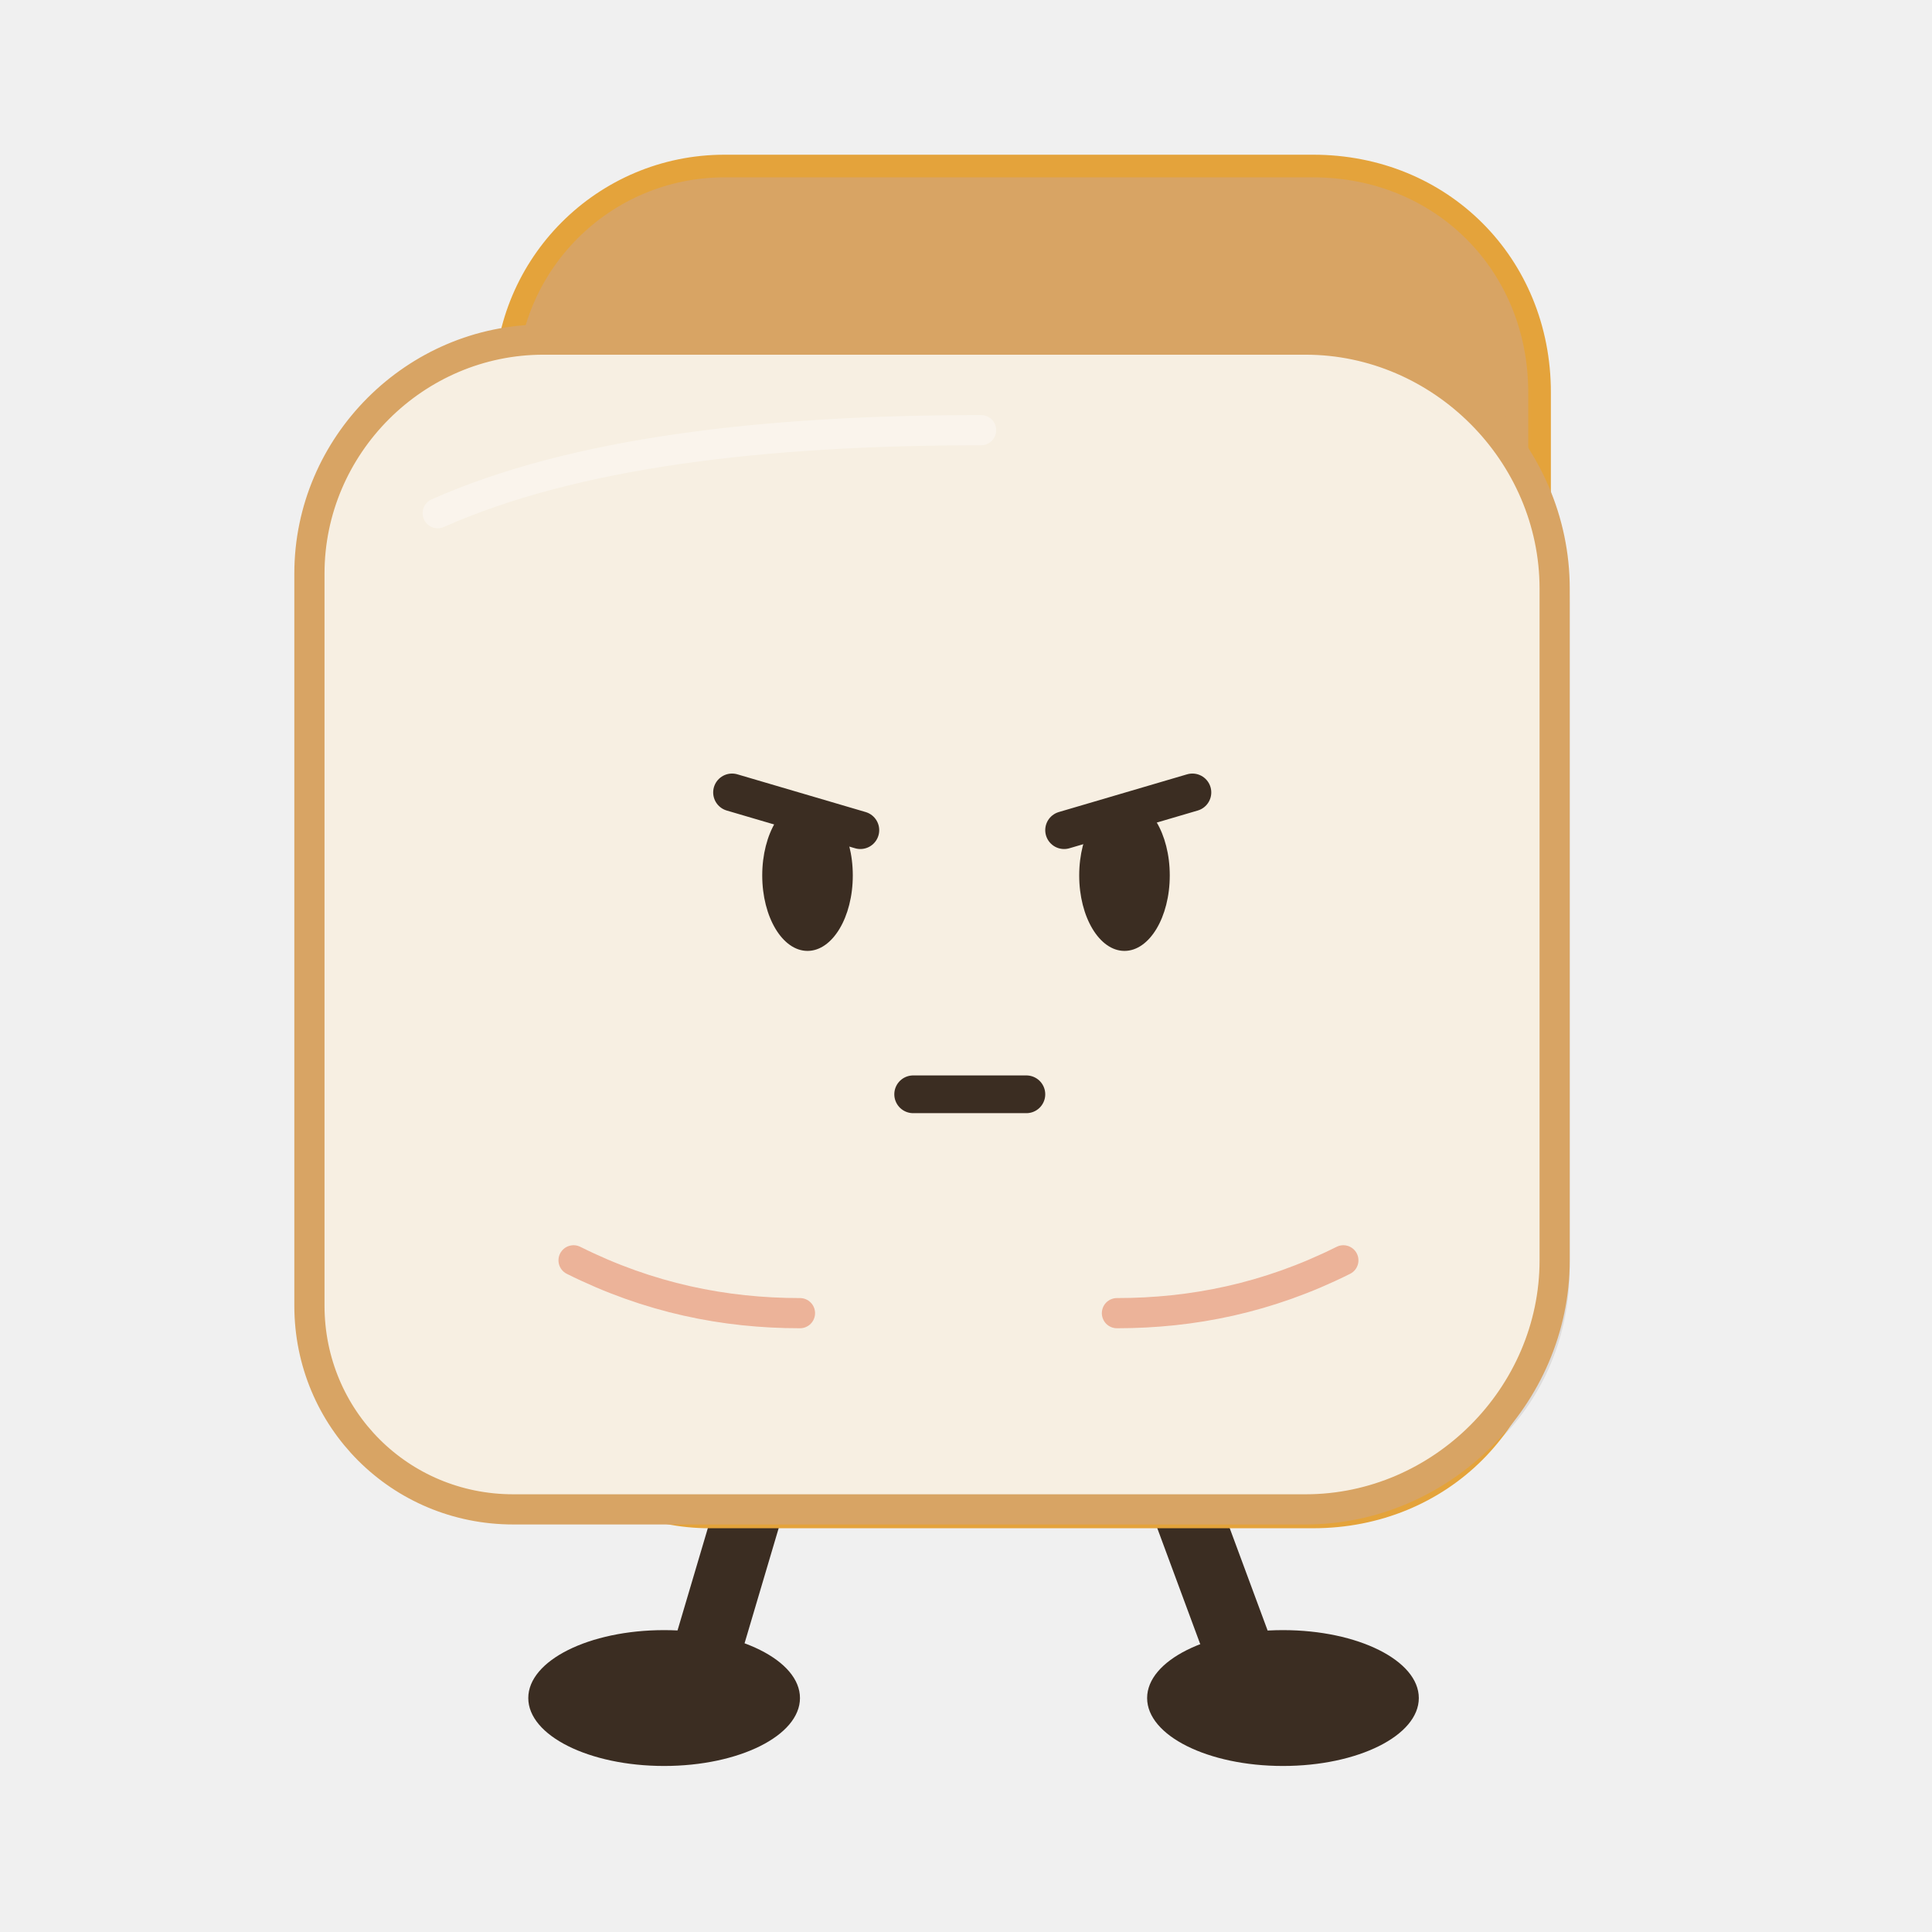
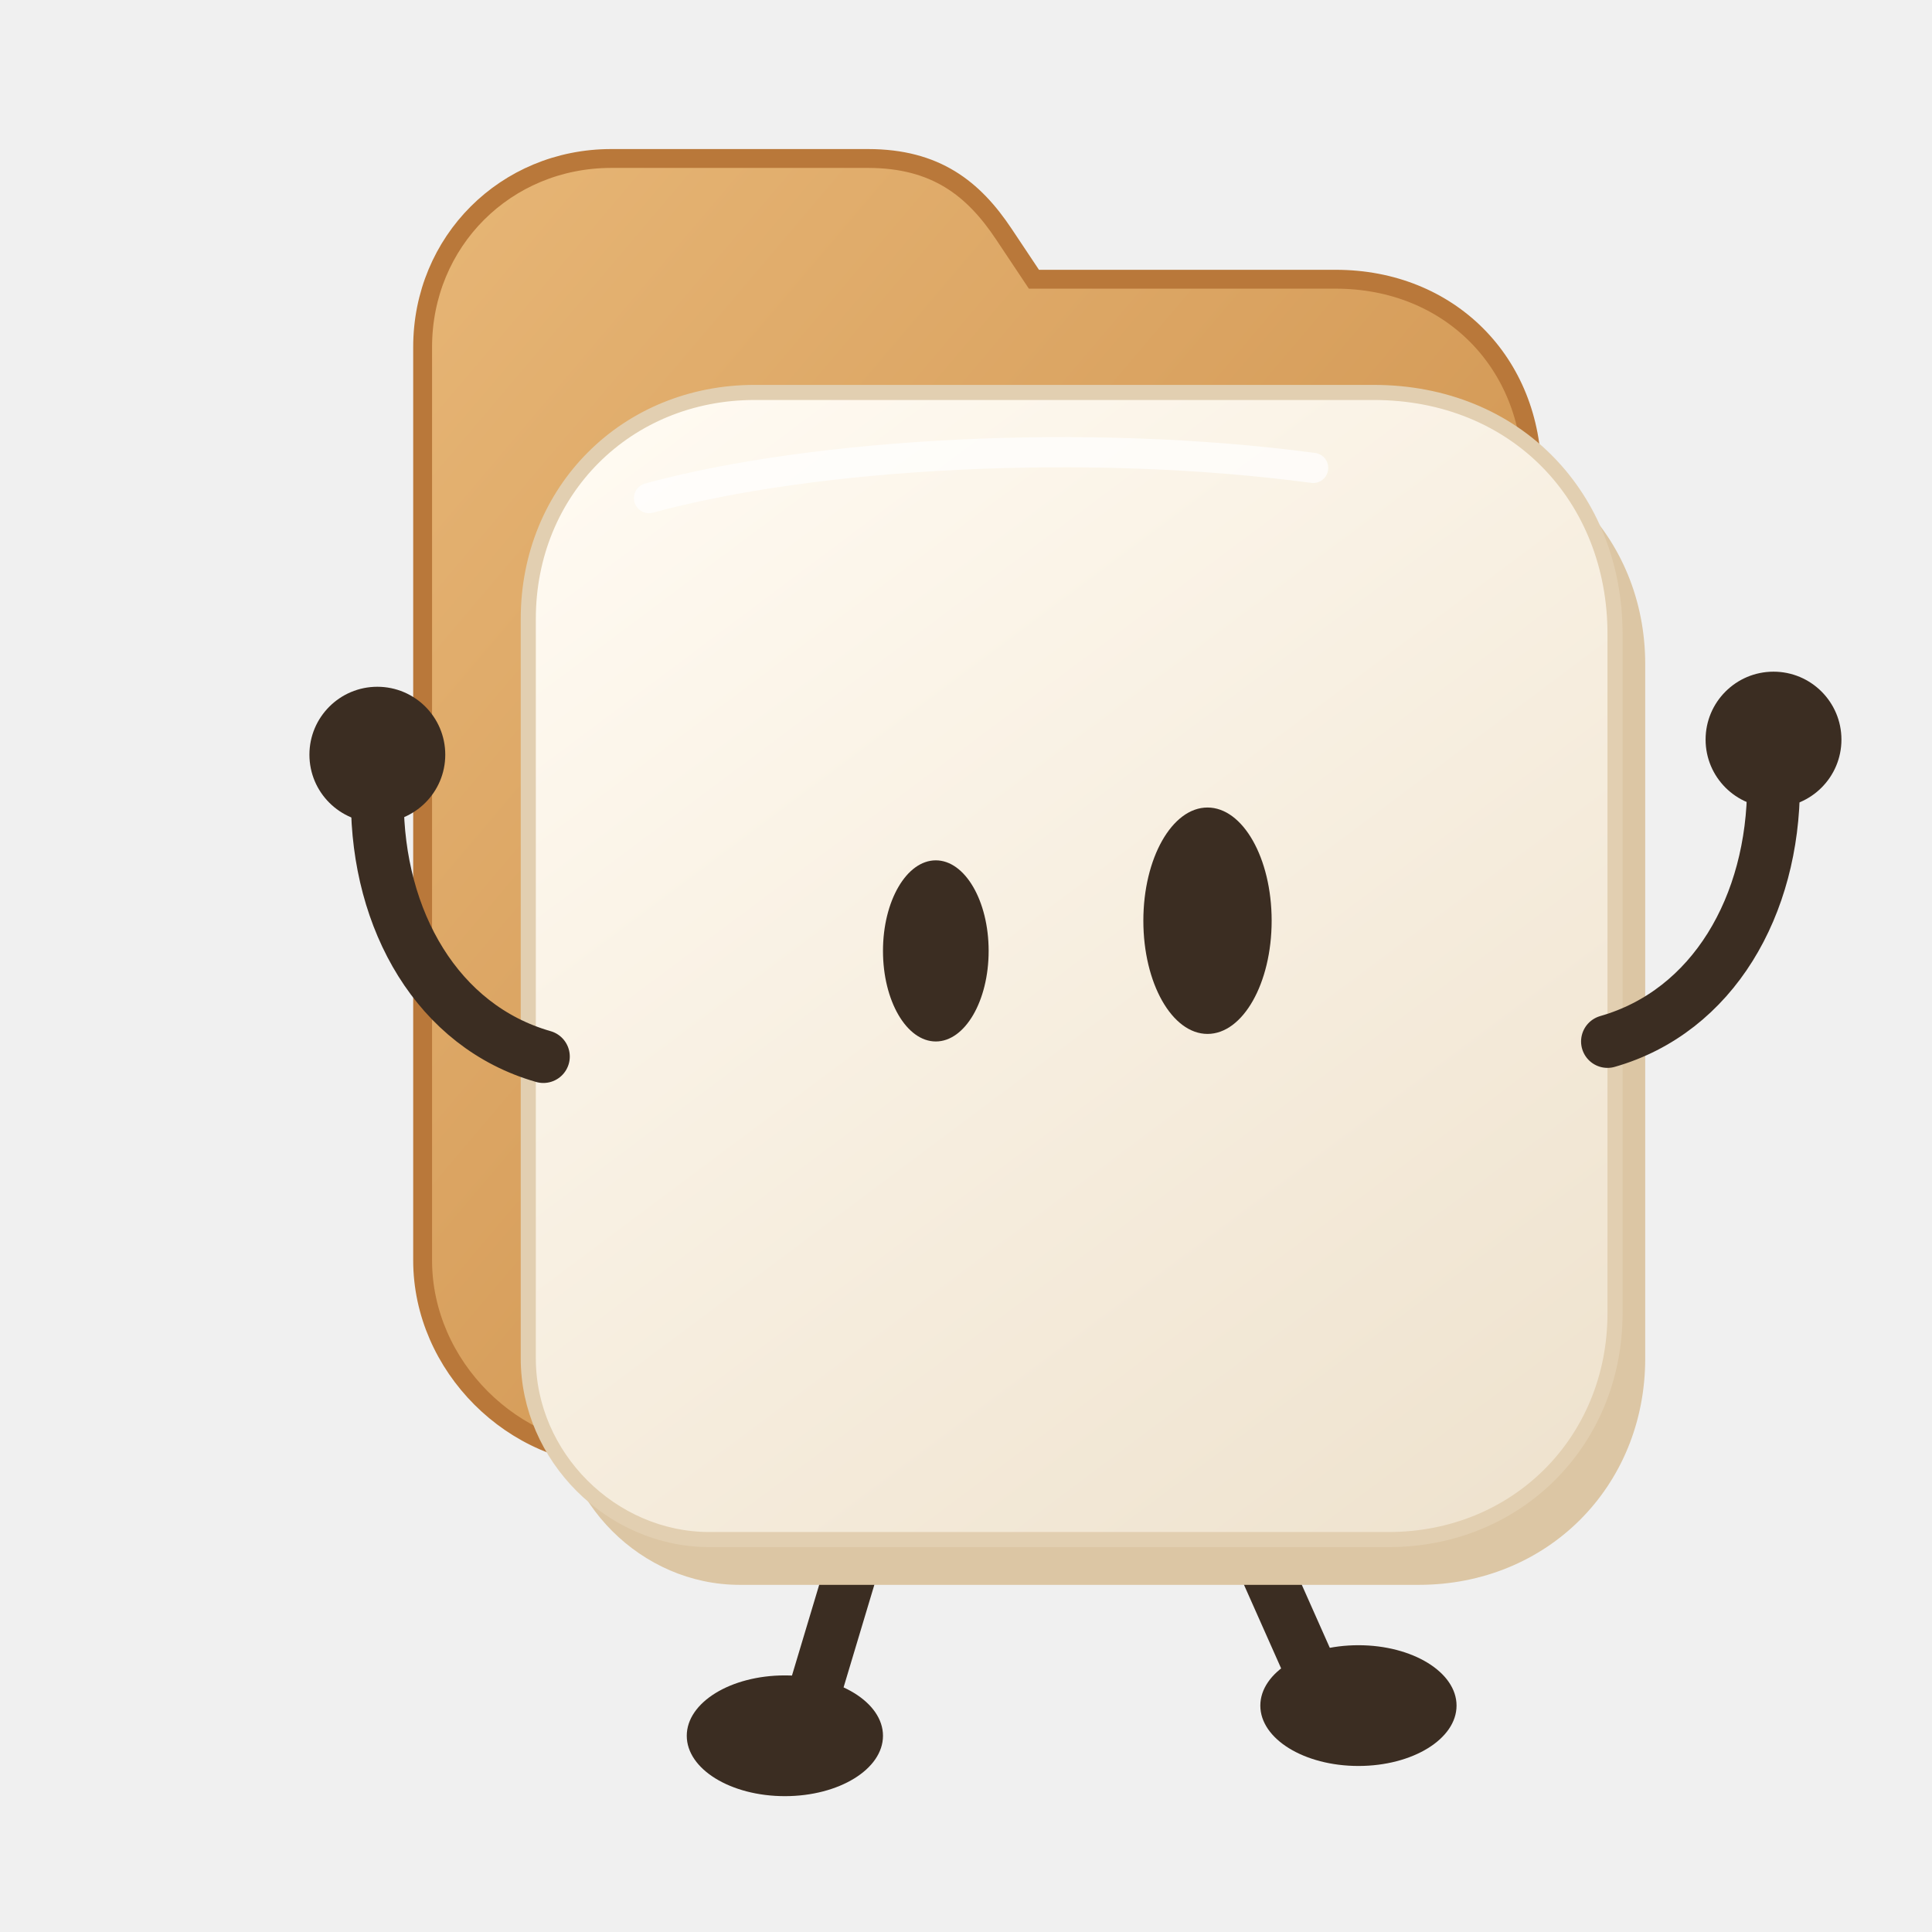
<svg xmlns="http://www.w3.org/2000/svg" viewBox="0 0 256 256" aria-hidden="true">
  <defs>
-     <style>
-       .limb {
-         fill: none;
-         stroke: #3B2D22;
-         stroke-width: 9;
-         stroke-linecap: round;
-         stroke-linejoin: round;
-       }
- 
-       .feature {
-         fill: none;
-         stroke: #3B2D22;
-         stroke-width: 5;
-         stroke-linecap: round;
-         stroke-linejoin: round;
-       }
- 
-       .ink { fill: #3B2D22; }
-       .cream { fill: #F7EFE2; }
-       .tan { fill: #D8A464; }
-       .ochre { fill: #E4A33B; }
-       .sage { fill: #9CA98A; }
-       .dusty-blue { fill: #8CA8C7; }
-       .coral { fill: #E89B7D; }
-       .lavender { fill: #C9C3E6; }
-       .butter { fill: #F5D884; }
-     </style>
-     <g id="paper-stack">
-       <path d="M45 80c0-18 14-32 32-32h99c18 0 32 14 32 32v88c0 18-14 32-32 32H72c-15 0-27-12-27-27V80Z" fill="#3B2D22" opacity="0.10" />
-       <path d="M67 51c0-16 13-29 29-29h78c17 0 30 13 30 30v119c0 17-13 30-30 30H94c-15 0-27-12-27-27V51Z" fill="#D8A464" stroke="#E4A33B" stroke-width="3" />
-       <path d="M41 76c0-17 14-31 31-31h101c18 0 33 15 33 33v89c0 18-15 33-33 33H68c-15 0-27-12-27-27V76Z" fill="#F7EFE2" stroke="#D8A464" stroke-width="4" />
-       <path d="M58 68c18-8 43-11 72-11" fill="none" stroke="#FFFFFF" stroke-width="4" stroke-linecap="round" opacity="0.34" />
+     <linearGradient id="tf-back" x1="0" y1="0" x2="1" y2="1">
+       <stop offset="0" stop-color="#E7B676" />
+       <stop offset="1" stop-color="#C98A45" />
+     </linearGradient>
+     <linearGradient id="tf-front" x1="0.15" y1="0" x2="0.85" y2="1">
+       <stop offset="0" stop-color="#FFFAF1" />
+       <stop offset="1" stop-color="#EFE3CF" />
+     </linearGradient>
+     <linearGradient id="tf-board" x1="0" y1="0" x2="1" y2="1">
+       <stop offset="0" stop-color="#E2AE6C" />
+       <stop offset="1" stop-color="#C98A45" />
+     </linearGradient>
+     <g id="body">
+       <path d="M56 46c0-14 11-25 25-25h34c9 0 14 4 18 10l4 6h40c15 0 26 11 26 26v104c0 15-11 26-26 26H82c-14 0-26-12-26-26V46Z" fill="url(#tf-back)" stroke="#B9783A" stroke-width="2.5" />
+       <path d="M74 88c0-17 13-30 30-30h84c17 0 30 13 30 30v92c0 17-13 30-30 30H98c-13 0-24-11-24-24V88Z" fill="#DCC6A4" />
+       <path d="M70 82c0-17 13-30 30-30h82c19 0 32 14 32 32v90c0 17-13 30-30 30H94c-13 0-24-11-24-24V82Z" fill="url(#tf-front)" stroke="#E2CFB1" stroke-width="2" />
+       <path d="M86 66c22-6 58-8 88-4" fill="none" stroke="#FFFFFF" stroke-width="4" stroke-linecap="round" opacity="0.7" />
    </g>
-     <g id="legs-rest">
-       <path class="limb" d="M98 194v27M158 194v27" />
-       <ellipse class="ink" cx="94" cy="225" rx="18" ry="9" />
-       <ellipse class="ink" cx="163" cy="225" rx="18" ry="9" />
+     <g id="eyes">
+       <ellipse cx="124" cy="124" rx="7.5" ry="14" fill="#3B2D22" />
+       <ellipse cx="160" cy="124" rx="7.5" ry="14" fill="#3B2D22" />
+       <ellipse cx="121.5" cy="117" rx="2.2" ry="3.4" fill="#FFFFFF" opacity="0.55" />
+       <ellipse cx="157.5" cy="117" rx="2.2" ry="3.4" fill="#FFFFFF" opacity="0.55" />
    </g>
-     <g id="legs-braced">
-       <path class="limb" d="m101 194-8 27M155 194l10 27" />
-       <ellipse class="ink" cx="88" cy="225" rx="18" ry="9" />
-       <ellipse class="ink" cx="170" cy="225" rx="18" ry="9" />
+     <g id="eyes-curious">
+       <ellipse cx="124" cy="126" rx="7" ry="12" fill="#3B2D22" />
+       <ellipse cx="160" cy="122" rx="8.5" ry="15" fill="#3B2D22" />
    </g>
-     <g id="arms-rest">
-       <path class="limb" d="M44 123c-16 10-19 27-9 41M203 123c16 10 19 27 9 41" />
-       <circle class="ink" cx="32" cy="168" r="10" />
-       <circle class="ink" cx="215" cy="168" r="10" />
+     <g id="legs">
+       <path d="M114 204v24M166 204v24" fill="none" stroke="#3B2D22" stroke-width="7" stroke-linecap="round" />
+       <path d="M100 236c0-7 6-11 14-11h5c6 0 9 4 9 8s-3 6-8 6h-16c-3 0-4-1-4-3Z" fill="#3B2D22" />
+       <path d="M152 236c0-7 6-11 14-11h5c6 0 9 4 9 8s-3 6-8 6h-16c-3 0-4-1-4-3Z" fill="#3B2D22" />
    </g>
-     <g id="arms-open">
-       <path class="limb" d="m44 128-26-16M203 128l27-17" />
-       <circle class="ink" cx="15" cy="110" r="10" />
-       <circle class="ink" cx="233" cy="109" r="10" />
+     <g id="legs-lifted">
+       <path d="M114 204l-6 20M166 204l8 18" fill="none" stroke="#3B2D22" stroke-width="7" stroke-linecap="round" />
+       <ellipse cx="104" cy="230" rx="13" ry="8" fill="#3B2D22" />
+       <ellipse cx="180" cy="226" rx="13" ry="8" fill="#3B2D22" />
    </g>
-     <g id="arms-gripping">
-       <path class="limb" d="m44 132 50 31M203 132l-43 31" />
-       <circle class="ink" cx="96" cy="164" r="11" />
-       <circle class="ink" cx="158" cy="164" r="11" />
+     <g id="arms-rest" fill="none" stroke="#3B2D22" stroke-width="7" stroke-linecap="round">
+       <path d="M72 146c-14 6-20 18-20 32" />
+       <path d="M213 144c14 6 20 18 20 32" />
    </g>
-     <g id="face-neutral">
-       <ellipse class="ink" cx="106" cy="111" rx="7" ry="13" />
-       <ellipse class="ink" cx="151" cy="111" rx="7" ry="13" />
-     </g>
-     <g id="face-attentive">
-       <ellipse class="ink" cx="105" cy="111" rx="7" ry="13" />
-       <ellipse class="ink" cx="151" cy="111" rx="7" ry="13" />
-       <path class="feature" d="M117 143c7 4 15 4 22 0" />
-     </g>
-     <g id="face-focused">
-       <path class="feature" d="m97 105 17 5M158 105l-17 5" />
-       <ellipse class="ink" cx="107" cy="116" rx="6" ry="10" />
-       <ellipse class="ink" cx="149" cy="116" rx="6" ry="10" />
-       <path class="feature" d="M121 145h15" />
-     </g>
-     <g id="coach-card">
-       <rect x="82" y="139" width="91" height="61" rx="10" fill="#F5D884" stroke="#D8A464" stroke-width="4" />
-       <rect x="110" y="132" width="35" height="12" rx="6" class="dusty-blue" />
-       <path d="M101 160h53M101 176h38" fill="none" stroke="#3B2D22" stroke-width="4" stroke-linecap="round" opacity="0.72" />
+     <g id="hands-rest" fill="#3B2D22">
+       <circle cx="52" cy="182" r="9" />
+       <circle cx="233" cy="180" r="9" />
    </g>
  </defs>
-   <symbol id="mascot-face" viewBox="0 0 64 64">
-     <circle cx="32" cy="32" r="28" fill="#F7EFE2" stroke="#D8A464" stroke-width="5" />
-     <ellipse cx="23" cy="31" rx="3.5" ry="6" fill="#3B2D22" />
-     <ellipse cx="41" cy="31" rx="3.5" ry="6" fill="#3B2D22" />
-   </symbol>
  <symbol id="pose-idle" viewBox="0 0 256 256">
-     <use href="#legs-rest" />
+     <use href="#legs" />
+     <use href="#body" />
    <use href="#arms-rest" />
-     <use href="#paper-stack" />
-     <use href="#face-neutral" />
+     <use href="#hands-rest" />
+     <use href="#eyes" />
  </symbol>
  <symbol id="pose-hover" viewBox="0 0 256 256">
-     <use href="#legs-rest" />
-     <use href="#arms-open" />
-     <use href="#paper-stack" />
-     <use href="#face-attentive" />
+     <use href="#legs" />
+     <use href="#body" />
+     <path d="M72 146c-14 6-20 18-20 32" fill="none" stroke="#3B2D22" stroke-width="7" stroke-linecap="round" />
+     <path d="M213 140c14-6 20-22 18-40" fill="none" stroke="#3B2D22" stroke-width="7" stroke-linecap="round" />
+     <circle cx="52" cy="182" r="9" fill="#3B2D22" />
+     <circle cx="230" cy="94" r="9" fill="#3B2D22" />
+     <path d="M222 70l6-12M236 74l11-8M244 88h12" fill="none" stroke="#E4A33B" stroke-width="4" stroke-linecap="round" />
+     <use href="#eyes" />
  </symbol>
  <symbol id="pose-dragging" viewBox="0 0 256 256">
-     <use href="#legs-braced" />
-     <use href="#arms-gripping" />
-     <use href="#paper-stack" />
-     <use href="#face-focused" />
-     <path d="M76 167c10 5 20 7 30 7M148 174c10 0 20-2 30-7" fill="none" stroke="#E89B7D" stroke-width="4" stroke-linecap="round" opacity="0.72" />
+     <use href="#legs-lifted" />
+     <use href="#body" />
+     <path d="M72 140c-14-4-22-18-22-34M213 138c14-4 22-18 22-34" fill="none" stroke="#3B2D22" stroke-width="7" stroke-linecap="round" />
+     <circle cx="50" cy="100" r="9" fill="#3B2D22" />
+     <circle cx="235" cy="98" r="9" fill="#3B2D22" />
+     <use href="#eyes-curious" />
  </symbol>
  <symbol id="pose-coach" viewBox="0 0 256 256">
-     <use href="#legs-rest" />
-     <use href="#arms-gripping" />
-     <use href="#paper-stack" />
-     <use href="#face-attentive" />
-     <use href="#coach-card" />
-     <circle class="lavender" cx="190" cy="74" r="8" />
-     <circle class="sage" cx="211" cy="57" r="5" />
+     <use href="#legs" />
+     <use href="#body" />
+     <use href="#eyes" />
+     <path d="M72 146c4 16 18 26 36 28M213 146c-4 16-16 26-32 28" fill="none" stroke="#3B2D22" stroke-width="7" stroke-linecap="round" />
+     <g transform="rotate(-6 146 186)">
+       <rect x="104" y="160" width="84" height="58" rx="8" fill="url(#tf-board)" stroke="#9E6630" stroke-width="2.5" />
+       <rect x="114" y="168" width="64" height="44" rx="4" fill="#FBF4EA" />
+       <rect x="132" y="154" width="28" height="12" rx="5" fill="#3B2D22" />
+       <path d="M122 182h44M122 194h30" stroke="#C9B394" stroke-width="4" stroke-linecap="round" />
+     </g>
+     <circle cx="108" cy="176" r="9" fill="#3B2D22" />
+     <circle cx="182" cy="176" r="9" fill="#3B2D22" />
+   </symbol>
+   <symbol id="mascot-face" viewBox="0 0 64 64">
+     <rect x="6" y="4" width="46" height="50" rx="12" fill="url(#tf-back)" stroke="#B9783A" stroke-width="1.5" />
+     <rect x="13" y="12" width="47" height="48" rx="13" fill="#DCC6A4" />
+     <rect x="12" y="10" width="46" height="48" rx="13" fill="url(#tf-front)" stroke="#E2CFB1" stroke-width="1" />
+     <ellipse cx="29" cy="33" rx="3.6" ry="6.4" fill="#3B2D22" />
+     <ellipse cx="42" cy="33" rx="3.6" ry="6.4" fill="#3B2D22" />
  </symbol>
  <use href="#pose-dragging" x="0" y="0" width="256" height="256" />
</svg>
